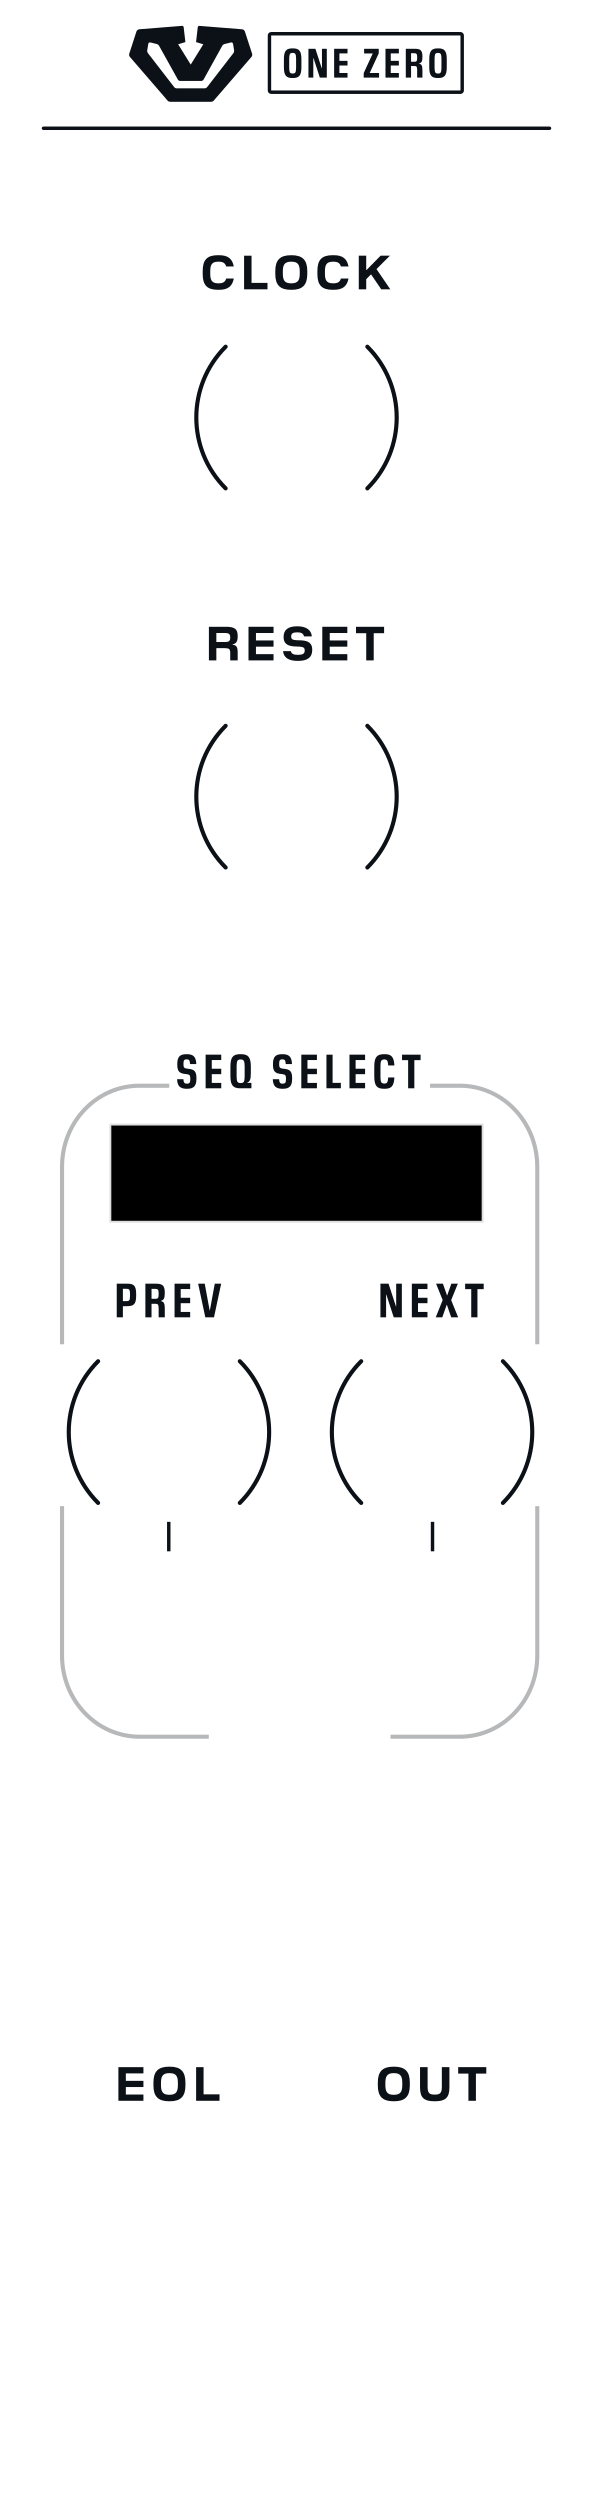
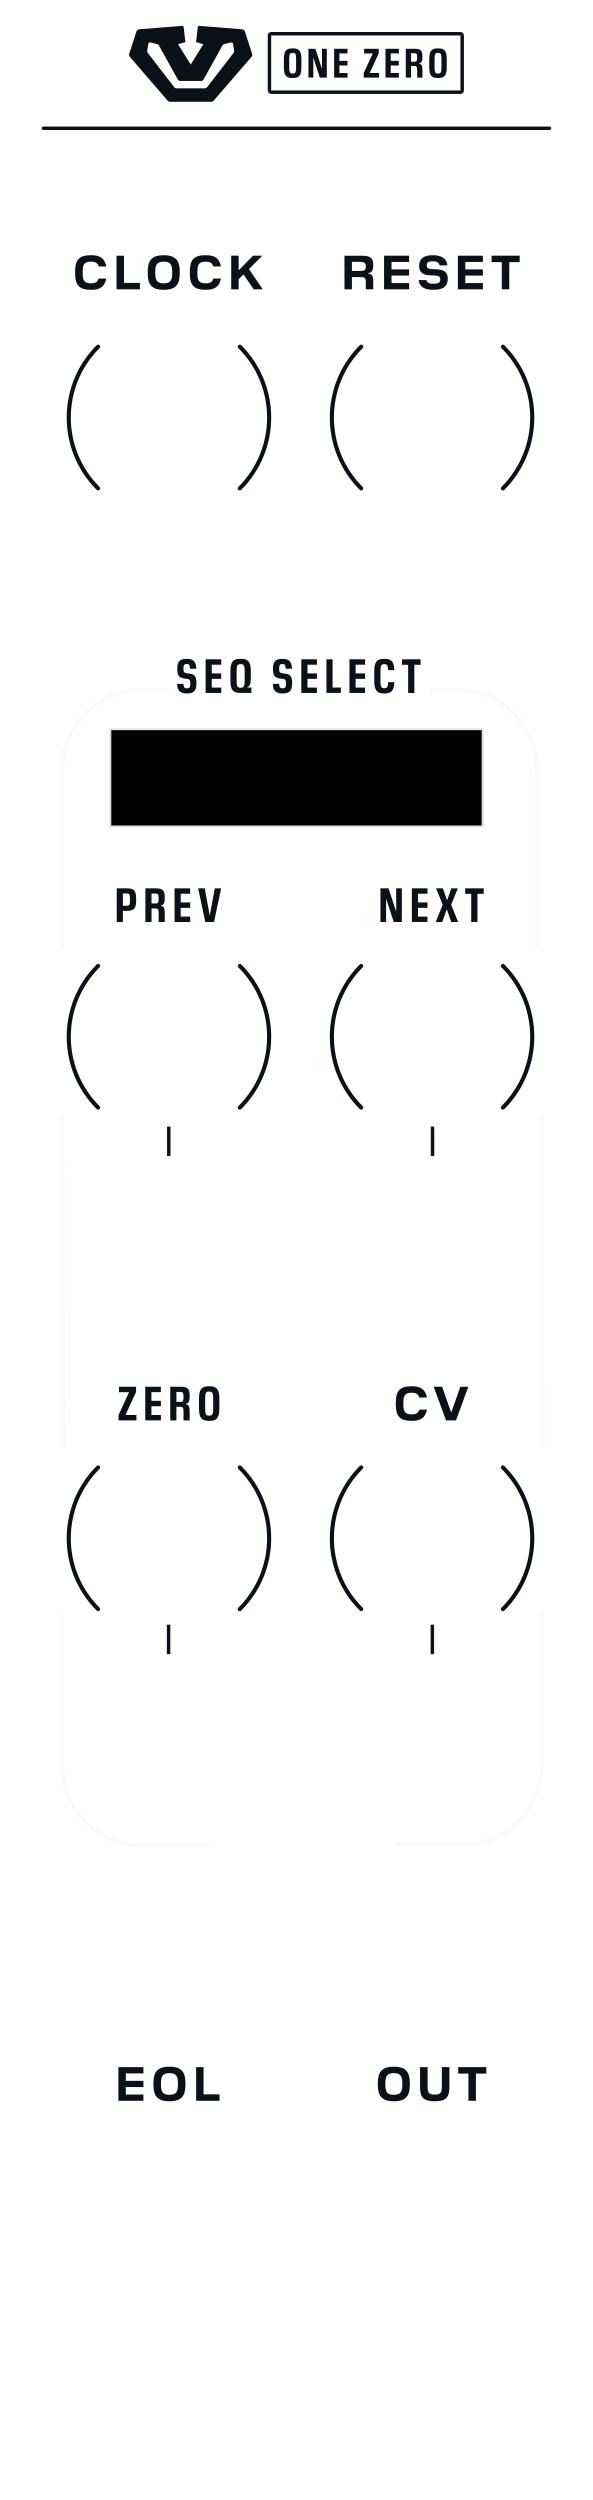
<svg xmlns="http://www.w3.org/2000/svg" version="1.1" id="Ebene_2" x="0px" y="0px" width="30.48mm" height="128.5mm" viewBox="0 0 86.4 364.252" style="enable-background:new 0 0 86.4 364.252" xml:space="preserve">
  <defs id="defs95">
+     <rect x="14.389" y="141.232" width="41.912" height="34.386" id="rect2241" />
    <rect x="6.467" y="325.136" width="83.866" height="46.731" id="rect1463" />
    <rect x="125.59" y="98.678" width="166.479" height="105.145" id="rect2657" />
    <rect x="25.452" y="15.751" width="101.703" height="39.534" id="rect384" />
    <rect x="125.59" y="98.678" width="166.479" height="105.145" id="rect2657-5" />
    <rect x="125.59" y="98.678" width="166.479" height="105.145" id="rect2657-5-5" />
    <rect x="125.59" y="98.678" width="166.479" height="105.145" id="rect2657-5-58" />
    <rect x="125.59" y="98.678" width="166.479" height="105.145" id="rect2657-5-2" />
    <rect x="125.59" y="98.678" width="166.479" height="105.145" id="rect2657-5-2-9" />
    <rect x="125.59" y="98.678" width="166.479" height="105.145" id="rect2657-5-2-3" />
    <rect x="125.59" y="98.678" width="166.479" height="105.145" id="rect2657-5-2-3-1" />
    <rect x="125.59" y="98.678" width="166.479" height="105.145" id="rect2657-5-2-3-2" />
    <rect x="125.59" y="98.678" width="166.479" height="105.145" id="rect2657-5-4" />
+     <rect x="14.389" y="141.232" width="41.912" height="34.386" id="rect2241-5" />
  </defs>
  <style type="text/css" id="style2">
	.st0{fill:#F3EDE7;}
	.st1{opacity:0.3;fill:#FBFAF8;}
</style>
  <g id="g2608" transform="translate(13.04711)">
    <path d="m 29.625,11.368 c 0.888,0 1.242,-0.348 1.242,-1.56 V 8.614 c 0,-1.218 -0.354,-1.566 -1.242,-1.566 h -0.066 c -0.882,0 -1.242,0.348 -1.242,1.566 v 1.194 c 0,1.212 0.36,1.56 1.242,1.56 z m -0.054,-0.654 c -0.198,0 -0.324,-0.06 -0.39,-0.186 -0.06,-0.126 -0.09,-0.348 -0.09,-0.666 V 8.56 c 0,-0.324 0.03,-0.546 0.09,-0.666 0.066,-0.126 0.192,-0.186 0.39,-0.186 h 0.042 c 0.198,0 0.324,0.06 0.384,0.186 0.066,0.12 0.096,0.342 0.096,0.666 v 1.302 c 0,0.318 -0.03,0.54 -0.096,0.666 -0.06,0.126 -0.186,0.186 -0.384,0.186 z" style="font-size:6.25px;line-height:1.25;font-family:'Pilat Condensed';-inkscape-font-specification:'Pilat Condensed, ';letter-spacing:0.6px;word-spacing:0px;white-space:pre;fill:#0b1116;stroke-width:0.96" id="path2590" />
    <path d="m 34.569,7.108 h -0.708 v 2.838 h -0.03 l -0.924,-2.838 h -1.014 v 4.2 h 0.708 V 8.47 h 0.03 l 0.924,2.838 h 1.014 z" style="font-size:6.25px;line-height:1.25;font-family:'Pilat Condensed';-inkscape-font-specification:'Pilat Condensed, ';letter-spacing:0.6px;word-spacing:0px;white-space:pre;fill:#0b1116;stroke-width:0.96" id="path2587" />
    <path d="m 37.587,10.636 h -1.182 V 9.544 h 1.182 V 8.866 h -1.182 v -1.086 h 1.182 v -0.672 h -1.95 v 4.2 h 1.95 z" style="font-size:6.25px;line-height:1.25;font-family:'Pilat Condensed';-inkscape-font-specification:'Pilat Condensed, ';letter-spacing:0.6px;word-spacing:0px;white-space:pre;fill:#0b1116;stroke-width:0.96" id="path2584" />
    <path d="m 42.183,10.636 h -1.368 l 1.32,-2.862 v -0.666 h -2.13 v 0.678 h 1.26 l -1.32,2.862 v 0.66 h 2.238 z" style="font-size:6.25px;line-height:1.25;font-family:'Pilat Condensed';-inkscape-font-specification:'Pilat Condensed, ';letter-spacing:0.6px;word-spacing:0px;white-space:pre;fill:#0b1116;stroke-width:0.96" id="path2581" />
    <path d="m 45.069,10.636 h -1.182 V 9.544 h 1.182 V 8.866 h -1.182 v -1.086 h 1.182 v -0.672 h -1.95 v 4.2 h 1.95 z" style="font-size:6.25px;line-height:1.25;font-family:'Pilat Condensed';-inkscape-font-specification:'Pilat Condensed, ';letter-spacing:0.6px;word-spacing:0px;white-space:pre;fill:#0b1116;stroke-width:0.96" id="path2578" />
    <path d="m 46.845,9.616 h 0.45 c 0.324,0 0.438,0.06 0.438,0.576 v 1.116 h 0.768 v -1.068 c 0,-0.756 -0.162,-0.888 -0.486,-0.96 v -0.03 c 0.324,-0.084 0.486,-0.27 0.486,-0.948 v -0.078 c 0,-0.936 -0.336,-1.116 -1.134,-1.116 h -1.29 v 4.2 h 0.768 z m 0.444,-1.86 c 0.318,0 0.444,0.06 0.444,0.564 v 0.12 c 0,0.498 -0.12,0.558 -0.414,0.558 h -0.474 V 7.756 Z" style="font-size:6.25px;line-height:1.25;font-family:'Pilat Condensed';-inkscape-font-specification:'Pilat Condensed, ';letter-spacing:0.6px;word-spacing:0px;white-space:pre;fill:#0b1116;stroke-width:0.96" id="path2575" />
    <path d="m 50.805,11.368 c 0.888,0 1.242,-0.348 1.242,-1.56 V 8.614 c 0,-1.218 -0.354,-1.566 -1.242,-1.566 h -0.066 c -0.882,0 -1.242,0.348 -1.242,1.566 v 1.194 c 0,1.212 0.36,1.56 1.242,1.56 z m -0.054,-0.654 c -0.198,0 -0.324,-0.06 -0.39,-0.186 -0.06,-0.126 -0.09,-0.348 -0.09,-0.666 V 8.56 c 0,-0.324 0.03,-0.546 0.09,-0.666 0.066,-0.126 0.192,-0.186 0.39,-0.186 h 0.042 c 0.198,0 0.324,0.06 0.384,0.186 0.066,0.12 0.096,0.342 0.096,0.666 v 1.302 c 0,0.318 -0.03,0.54 -0.096,0.666 -0.06,0.126 -0.186,0.186 -0.384,0.186 z" style="font-size:6.25px;line-height:1.25;font-family:'Pilat Condensed';-inkscape-font-specification:'Pilat Condensed, ';letter-spacing:0.6px;word-spacing:0px;white-space:pre;fill:#0b1116;stroke-width:0.96" id="path2572" />
    <path class="st0" d="m 54.045,5.167 v 8.018 H 26.464 V 5.167 h 27.581 m 0,-0.5 H 26.464 c -0.276,0 -0.5,0.224 -0.5,0.5 v 8.018 c 0,0.276 0.224,0.5 0.5,0.5 h 27.581 c 0.276,0 0.5,-0.224 0.5,-0.5 V 5.167 c 0,-0.276 -0.224,-0.5 -0.5,-0.5 z" id="path4" style="fill:#0b1116;fill-opacity:1;stroke:none" />
    <path class="st0" d="M 22.212,4.265 15.998,3.77 C 15.883,3.761 15.782,3.844 15.769,3.959 l -0.252,2.174 1.058,0.32 -1.834,2.955 -1.834,-2.955 1.058,-0.32 -0.254,-2.176 C 13.698,3.842 13.596,3.759 13.482,3.768 L 7.252,4.265 C 7.056,4.281 6.889,4.414 6.828,4.601 L 5.785,7.824 C 5.732,7.987 5.768,8.166 5.88,8.295 l 5.492,6.364 c 0.092,0.107 0.227,0.169 0.368,0.169 h 5.986 c 0.141,0 0.276,-0.062 0.368,-0.169 L 23.588,8.295 C 23.7,8.165 23.736,7.987 23.683,7.824 L 22.637,4.602 C 22.576,4.413 22.408,4.281 22.212,4.265 Z m -5.457,8.608 H 12.71 c -0.15,0 -0.293,-0.07 -0.385,-0.189 L 8.498,7.73 C 8.415,7.623 8.38,7.486 8.402,7.352 L 8.56,6.382 C 8.583,6.241 8.72,6.15 8.858,6.184 l 0.953,0.234 c 0.131,0.032 0.243,0.118 0.309,0.236 l 2.789,5.011 0.213,0.125 h 3.237 l 0.213,-0.126 2.772,-5.009 C 19.41,6.536 19.523,6.45 19.655,6.417 l 0.952,-0.232 c 0.138,-0.034 0.275,0.057 0.298,0.198 l 0.159,0.967 c 0.022,0.134 -0.013,0.272 -0.096,0.379 l -3.829,4.953 c -0.091,0.121 -0.233,0.191 -0.384,0.191 z" id="path28" style="fill:#0b1116;fill-opacity:1;stroke:none" />
  </g>
  <path class="st0" d="m 6.332,18.941 h 73.735 c 0.138,0 0.25,-0.112 0.25,-0.25 0,-0.138 -0.112,-0.25 -0.25,-0.25 H 6.332 c -0.138,0 -0.25,0.112 -0.25,0.25 0,0.138 0.112,0.25 0.25,0.25" id="path30" style="stroke:none;fill-opacity:1;fill:#0b1116" />
-   <g id="g2737" transform="translate(-1.182499,3.84)">
+   <g id="g2737" transform="translate(18.56892,-51.39733)">
    <path class="st0" d="m 34.272,122.344 c -2.793,-2.793 -4.188,-6.45 -4.188,-10.111 0,-3.66 1.395,-7.318 4.188,-10.111 0.117,-0.117 0.117,-0.307 0,-0.424 -0.117,-0.117 -0.307,-0.117 -0.424,0 -2.909,2.908 -4.364,6.723 -4.364,10.535 0,3.812 1.455,7.626 4.364,10.535 0.117,0.117 0.307,0.117 0.424,0 0.118,-0.117 0.118,-0.307 0,-0.424 z" id="path52" style="fill:#0b1116;fill-opacity:1;stroke:none" />
    <path class="st0" d="m 54.493,102.123 c 2.793,2.793 4.188,6.45 4.188,10.111 0,3.66 -1.395,7.318 -4.188,10.111 -0.117,0.117 -0.117,0.307 0,0.424 0.117,0.117 0.307,0.117 0.424,0 2.909,-2.908 4.364,-6.723 4.364,-10.535 0,-3.812 -1.455,-7.626 -4.364,-10.535 -0.117,-0.117 -0.307,-0.117 -0.424,0 -0.117,0.117 -0.117,0.307 0,0.424 z" id="path54" style="fill:#0b1116;fill-opacity:1;stroke:none" />
  </g>
-   <g id="g2733" transform="translate(4.531501,3.84)">
+   <g id="g2733" transform="translate(-14.05283,3.84)">
    <path class="st0" d="m 28.558,67.107 c -2.793,-2.793 -4.188,-6.45 -4.188,-10.111 0,-3.66 1.395,-7.318 4.188,-10.111 0.117,-0.117 0.117,-0.307 0,-0.424 -0.117,-0.117 -0.307,-0.117 -0.424,0 -2.909,2.908 -4.364,6.723 -4.364,10.535 0,3.812 1.455,7.626 4.364,10.535 0.117,0.117 0.307,0.117 0.424,0 0.117,-0.117 0.117,-0.306 0,-0.424 z" id="path68" style="fill:#0b1116;fill-opacity:1;stroke:none" />
    <path class="st0" d="m 48.779,46.886 c 2.793,2.793 4.188,6.45 4.188,10.111 0,3.66 -1.395,7.318 -4.188,10.111 -0.117,0.117 -0.117,0.307 0,0.424 0.117,0.117 0.307,0.117 0.424,0 2.909,-2.908 4.364,-6.723 4.364,-10.535 0,-3.812 -1.455,-7.626 -4.364,-10.535 -0.117,-0.117 -0.307,-0.117 -0.424,0 -0.117,0.117 -0.117,0.307 0,0.424 z" id="path70" style="fill:#0b1116;fill-opacity:1;stroke:none" />
  </g>
-   <g aria-label="CLOCK" transform="matrix(0.96,0,0,0.96,-91.33376,-58.70068)" id="text2655" style="font-size:7.292px;line-height:1.25;font-family:Pilat;-inkscape-font-specification:Pilat;letter-spacing:0.9px;word-spacing:0px;white-space:pre;shape-inside:url(#rect2657);display:inline;fill:#f4eee9">
+   <g aria-label="CLOCK" transform="matrix(0.96,0,0,0.96,-109.9181,-58.70068)" id="text2655" style="font-size:7.292px;line-height:1.25;font-family:Pilat;-inkscape-font-specification:Pilat;letter-spacing:0.9px;word-spacing:0px;white-space:pre;shape-inside:url(#rect2657);display:inline;fill:#f4eee9">
    <path d="m 128.375,105.131 c 1.4,0 2.02,-0.554 2.253,-1.714 h -1.159 c -0.146,0.525 -0.496,0.729 -1.13,0.729 h -0.095 c -1.014,0 -1.196,-0.561 -1.196,-1.488 v -0.306 c 0,-0.926 0.182,-1.488 1.196,-1.488 h 0.095 c 0.634,0 0.984,0.204 1.13,0.729 h 1.159 c -0.233,-1.159 -0.853,-1.714 -2.253,-1.714 h -0.168 c -1.648,0 -2.304,0.715 -2.304,2.399 v 0.452 c 0,1.684 0.656,2.399 2.304,2.399 z" id="path3276" style="fill:#0b1116" />
    <path d="m 135.736,104.081 h -2.421 v -4.127 h -1.13 v 5.104 h 3.551 z" id="path3278" style="fill:#0b1116" />
    <path d="m 139.399,105.131 c 1.641,0 2.377,-0.715 2.377,-2.399 v -0.445 c 0,-1.684 -0.736,-2.406 -2.377,-2.406 h -0.095 c -1.655,0 -2.384,0.722 -2.384,2.406 v 0.445 c 0,1.684 0.729,2.399 2.384,2.399 z m -0.109,-0.984 c -1.014,0 -1.225,-0.561 -1.225,-1.488 v -0.306 c 0,-0.926 0.211,-1.488 1.225,-1.488 h 0.124 c 1.006,0 1.218,0.561 1.218,1.488 v 0.306 c 0,0.941 -0.211,1.473 -1.218,1.488 z" id="path3280" style="fill:#0b1116" />
    <path d="m 145.783,105.131 c 1.4,0 2.02,-0.554 2.253,-1.714 h -1.159 c -0.146,0.525 -0.496,0.729 -1.13,0.729 h -0.095 c -1.014,0 -1.196,-0.561 -1.196,-1.488 v -0.306 c 0,-0.926 0.182,-1.488 1.196,-1.488 h 0.095 c 0.634,0 0.984,0.204 1.13,0.729 h 1.159 c -0.233,-1.159 -0.853,-1.714 -2.253,-1.714 h -0.168 c -1.648,0 -2.304,0.715 -2.304,2.399 v 0.452 c 0,1.684 0.656,2.399 2.304,2.399 z" id="path3282" style="fill:#0b1116" />
    <path d="m 150.722,103.519 0.7,-0.707 h 0.051 l 1.524,2.246 h 1.378 l -2.093,-3.07 2.034,-2.034 h -1.415 l -2.136,2.173 h -0.044 v -2.173 h -1.13 v 5.104 h 1.13 z" id="path3284" style="fill:#0b1116" />
  </g>
-   <g aria-label="RESET" transform="matrix(0.96,0,0,0.96,-90.51476,-4.634405)" id="text2655-8" style="font-size:7.292px;line-height:1.25;font-family:Pilat;-inkscape-font-specification:Pilat;letter-spacing:0.9px;word-spacing:0px;white-space:pre;shape-inside:url(#rect2657-5);display:inline;fill:#f4eee9">
+   <g aria-label="RESET" transform="matrix(0.96,0,0,0.96,-70.76335,-58.70071)" id="text2655-8" style="font-size:7.292px;line-height:1.25;font-family:Pilat;-inkscape-font-specification:Pilat;letter-spacing:0.9px;word-spacing:0px;white-space:pre;shape-inside:url(#rect2657-5);display:inline;fill:#f4eee9">
    <path d="m 127.121,103.199 h 1.254 c 0.671,0 0.853,0.124 0.853,0.7 v 1.159 h 1.13 v -1.232 c 0,-0.89 -0.241,-1.072 -0.78,-1.159 v -0.051 c 0.547,-0.087 0.78,-0.423 0.78,-1.181 v -0.131 c 0,-0.992 -0.467,-1.349 -1.735,-1.349 h -2.632 v 5.104 h 1.13 z m 1.261,-2.304 c 0.642,0 0.846,0.16 0.846,0.678 v 0.044 c 0,0.489 -0.204,0.649 -0.729,0.649 h -1.378 v -1.371 z" id="path3265" style="fill:#0b1116" />
    <path d="m 135.801,104.11 h -2.669 v -1.137 h 2.669 v -0.941 h -2.669 v -1.13 h 2.669 v -0.948 h -3.799 v 5.104 h 3.799 z" id="path3267" style="fill:#0b1116" />
    <path d="m 139.545,105.131 c 1.291,0 2.129,-0.445 2.129,-1.648 v -0.066 c 0,-0.926 -0.54,-1.349 -1.67,-1.4 l -0.693,-0.022 c -0.664,-0.029 -0.831,-0.19 -0.831,-0.561 v -0.036 c 0,-0.43 0.277,-0.598 0.911,-0.598 0.554,0 0.926,0.124 1.035,0.613 h 1.189 c -0.087,-1.028 -0.948,-1.531 -2.158,-1.531 h -0.087 c -1.364,0 -2.042,0.54 -2.042,1.611 v 0.051 c 0,0.911 0.554,1.342 1.67,1.393 l 0.7,0.029 c 0.649,0.029 0.831,0.19 0.831,0.561 v 0.066 c 0,0.459 -0.343,0.62 -1.021,0.62 -0.481,0 -0.977,-0.066 -1.079,-0.561 h -1.189 c 0.117,1.079 0.984,1.48 2.239,1.48 z" id="path3269" style="fill:#0b1116" />
    <path d="m 147,104.11 h -2.669 v -1.137 h 2.669 v -0.941 h -2.669 v -1.13 h 2.669 v -0.948 h -3.799 v 5.104 h 3.799 z" id="path3271" style="fill:#0b1116" />
    <path d="m 151.007,100.931 h 1.575 v -0.977 h -4.266 v 0.977 h 1.553 v 4.127 h 1.137 z" id="path3273" style="fill:#0b1116" />
  </g>
  <g aria-label="OUTPUT" transform="matrix(0.96,0,0,0.96,-65.81908,205.2303)" id="text2655-8-2" style="font-size:7.292px;line-height:1.25;font-family:Pilat;-inkscape-font-specification:Pilat;letter-spacing:0.9px;word-spacing:0px;white-space:pre;shape-inside:url(#rect2657-5-4);display:inline;fill:#0b1116">
    <g id="g1407" style="fill:#f4eee9">
      <path d="m 128.383,105.131 c 1.641,0 2.377,-0.715 2.377,-2.399 v -0.445 c 0,-1.684 -0.736,-2.406 -2.377,-2.406 h -0.095 c -1.655,0 -2.384,0.722 -2.384,2.406 v 0.445 c 0,1.684 0.729,2.399 2.384,2.399 z m -0.109,-0.984 c -1.014,0 -1.225,-0.561 -1.225,-1.488 v -0.306 c 0,-0.926 0.211,-1.488 1.225,-1.488 h 0.124 c 1.006,0 1.218,0.561 1.218,1.488 v 0.306 c 0,0.941 -0.211,1.473 -1.218,1.488 z" id="path3252" style="fill:#0b1116" />
      <path d="m 134.591,105.131 c 1.575,0 2.18,-0.54 2.18,-2.115 v -3.063 h -1.152 v 2.997 c 0,0.882 -0.248,1.167 -0.999,1.167 h -0.16 c -0.751,0 -0.999,-0.277 -0.999,-1.167 v -2.997 h -1.152 v 3.063 c 0,1.575 0.598,2.115 2.18,2.115 z" id="path3254" style="fill:#0b1116" />
      <path d="m 140.792,100.931 h 1.575 v -0.977 h -4.266 v 0.977 h 1.553 v 4.127 h 1.137 z" id="path3256" style="fill:#0b1116" />
    </g>
  </g>
-   <g aria-label="SEQ SELECT" transform="matrix(0.96,0,0,0.96,-94.93395,57.70965)" id="text2655-8-9" style="font-size:7.292px;line-height:1.25;font-family:Pilat;-inkscape-font-specification:Pilat;letter-spacing:0.92px;word-spacing:0px;white-space:pre;shape-inside:url(#rect2657-5-2);display:inline;fill:#f4eee9">
+   <g aria-label="SEQ SELECT" transform="matrix(0.96,0,0,0.96,-94.93395,0.1096493)" id="text2655-8-9" style="font-size:7.292px;line-height:1.25;font-family:Pilat;-inkscape-font-specification:Pilat;letter-spacing:0.92px;word-spacing:0px;white-space:pre;shape-inside:url(#rect2657-5-2);display:inline;fill:#f4eee9">
    <path d="m 127.289,105.131 c 0.933,0 1.415,-0.343 1.415,-1.509 v -0.102 c 0,-0.97 -0.292,-1.305 -1.094,-1.407 l -0.365,-0.044 c -0.416,-0.051 -0.51,-0.211 -0.51,-0.656 v -0.102 c 0,-0.503 0.131,-0.649 0.481,-0.649 0.343,0 0.489,0.117 0.518,0.722 h 0.948 c -0.029,-1.137 -0.496,-1.502 -1.415,-1.502 h -0.087 c -0.963,0 -1.385,0.365 -1.385,1.502 v 0.08 c 0,0.97 0.299,1.305 1.101,1.407 l 0.365,0.044 c 0.416,0.058 0.51,0.204 0.51,0.664 v 0.124 c 0,0.518 -0.146,0.656 -0.518,0.656 -0.314,0 -0.503,-0.109 -0.532,-0.685 h -0.955 c 0.022,0.547 0.153,0.933 0.394,1.145 0.241,0.211 0.598,0.314 1.057,0.314 z" style="font-family:'Pilat Condensed';-inkscape-font-specification:'Pilat Condensed, ';fill:#0b1116" id="path3215" />
    <path d="m 132.467,104.241 h -1.436 v -1.327 h 1.436 v -0.824 h -1.436 v -1.32 h 1.436 v -0.817 h -2.37 v 5.104 h 2.37 z" style="font-family:'Pilat Condensed';-inkscape-font-specification:'Pilat Condensed, ';fill:#0b1116" id="path3217" />
    <path d="m 137.048,104.234 h -0.642 v -0.036 c 0.365,-0.146 0.554,-0.394 0.554,-1.422 v -1.006 c 0,-1.466 -0.423,-1.889 -1.488,-1.889 h -0.124 c -1.072,0 -1.488,0.423 -1.488,1.903 v 1.378 c 0,1.473 0.416,1.896 1.488,1.896 h 1.699 z m -1.663,0.029 c -0.241,0 -0.394,-0.073 -0.474,-0.226 -0.073,-0.153 -0.109,-0.423 -0.109,-0.809 v -1.509 c 0,-0.394 0.036,-0.664 0.109,-0.809 0.08,-0.153 0.233,-0.226 0.474,-0.226 h 0.051 c 0.241,0 0.394,0.073 0.467,0.226 0.08,0.146 0.117,0.416 0.117,0.809 v 1.509 c 0,0.386 -0.036,0.656 -0.109,0.809 -0.073,0.153 -0.226,0.226 -0.467,0.226 z" style="font-family:'Pilat Condensed';-inkscape-font-specification:'Pilat Condensed, ';fill:#0b1116" id="path3219" />
    <path d="m 141.812,105.131 c 0.933,0 1.415,-0.343 1.415,-1.509 v -0.102 c 0,-0.97 -0.292,-1.305 -1.094,-1.407 l -0.365,-0.044 c -0.416,-0.051 -0.51,-0.211 -0.51,-0.656 v -0.102 c 0,-0.503 0.131,-0.649 0.481,-0.649 0.343,0 0.489,0.117 0.518,0.722 h 0.948 c -0.029,-1.137 -0.496,-1.502 -1.415,-1.502 h -0.087 c -0.963,0 -1.385,0.365 -1.385,1.502 v 0.08 c 0,0.97 0.299,1.305 1.101,1.407 l 0.365,0.044 c 0.416,0.058 0.51,0.204 0.51,0.664 v 0.124 c 0,0.518 -0.146,0.656 -0.518,0.656 -0.314,0 -0.503,-0.109 -0.532,-0.685 h -0.955 c 0.022,0.547 0.153,0.933 0.394,1.145 0.241,0.211 0.598,0.314 1.057,0.314 z" style="font-family:'Pilat Condensed';-inkscape-font-specification:'Pilat Condensed, ';fill:#0b1116" id="path3221" />
    <path d="m 146.99,104.241 h -1.436 v -1.327 h 1.436 v -0.824 h -1.436 v -1.32 h 1.436 v -0.817 h -2.37 v 5.104 h 2.37 z" style="font-family:'Pilat Condensed';-inkscape-font-specification:'Pilat Condensed, ';fill:#0b1116" id="path3223" />
    <path d="m 150.622,104.234 h -1.254 v -4.28 h -0.933 v 5.104 h 2.188 z" style="font-family:'Pilat Condensed';-inkscape-font-specification:'Pilat Condensed, ';fill:#0b1116" id="path3225" />
    <path d="m 154.299,104.241 h -1.436 v -1.327 h 1.436 v -0.824 h -1.436 v -1.32 h 1.436 v -0.817 h -2.37 v 5.104 h 2.37 z" style="font-family:'Pilat Condensed';-inkscape-font-specification:'Pilat Condensed, ';fill:#0b1116" id="path3227" />
    <path d="m 157.282,105.131 c 0.992,0 1.393,-0.386 1.466,-1.714 h -0.941 c -0.044,0.758 -0.197,0.919 -0.554,0.919 h -0.044 c -0.241,0 -0.394,-0.073 -0.467,-0.226 -0.073,-0.153 -0.109,-0.423 -0.109,-0.809 v -1.582 c 0,-0.787 0.102,-1.035 0.576,-1.035 h 0.044 c 0.357,0 0.51,0.153 0.554,0.911 h 0.941 c -0.073,-1.327 -0.474,-1.714 -1.466,-1.714 h -0.109 c -1.072,0 -1.48,0.438 -1.48,1.896 v 1.458 c 0,1.458 0.408,1.896 1.48,1.896 z" style="font-family:'Pilat Condensed';-inkscape-font-specification:'Pilat Condensed, ';fill:#0b1116" id="path3229" />
    <path d="m 161.775,100.785 h 0.948 v -0.831 h -2.815 v 0.831 h 0.926 v 4.273 h 0.941 z" style="font-family:'Pilat Condensed';-inkscape-font-specification:'Pilat Condensed, ';fill:#0b1116" id="path3231" />
  </g>
-   <g aria-label="NEXT" transform="matrix(0.96,0,0,0.96,-65.42588,91.07808)" id="text2655-8-9-2" style="font-size:7.292px;line-height:1.25;font-family:Pilat;-inkscape-font-specification:Pilat;letter-spacing:0.92px;word-spacing:0px;white-space:pre;shape-inside:url(#rect2657-5-2-3);display:inline;fill:#f4eee9">
+   <g aria-label="NEXT" transform="matrix(0.96,0,0,0.96,-65.42588,33.47808)" id="text2655-8-9-2" style="font-size:7.292px;line-height:1.25;font-family:Pilat;-inkscape-font-specification:Pilat;letter-spacing:0.92px;word-spacing:0px;white-space:pre;shape-inside:url(#rect2657-5-2-3);display:inline;fill:#f4eee9">
    <path d="m 129.141,99.954 h -0.86 v 3.449 h -0.036 l -1.123,-3.449 h -1.232 v 5.104 h 0.86 v -3.449 h 0.036 l 1.123,3.449 h 1.232 z" style="font-family:'Pilat Condensed';-inkscape-font-specification:'Pilat Condensed, ';fill:#0b1116" id="path3243" />
    <path d="m 133.029,104.241 h -1.436 v -1.327 h 1.436 v -0.824 h -1.436 v -1.32 h 1.436 v -0.817 h -2.37 v 5.104 h 2.37 z" style="font-family:'Pilat Condensed';-inkscape-font-specification:'Pilat Condensed, ';fill:#0b1116" id="path3245" />
    <path d="m 136.625,102.448 1.014,-2.494 h -0.984 l -0.627,1.765 h -0.036 l -0.62,-1.765 h -1.035 l 0.999,2.486 -1.05,2.618 h 0.992 l 0.671,-1.896 h 0.029 l 0.656,1.896 h 1.05 z" style="font-family:'Pilat Condensed';-inkscape-font-specification:'Pilat Condensed, ';fill:#0b1116" id="path3247" />
    <path d="m 140.614,100.785 h 0.948 v -0.831 h -2.815 v 0.831 h 0.926 v 4.273 h 0.941 z" style="font-family:'Pilat Condensed';-inkscape-font-specification:'Pilat Condensed, ';fill:#0b1116" id="path3249" />
  </g>
-   <g aria-label="PREV" transform="matrix(0.96,0,0,0.96,-103.8439,91.07906)" id="text2655-8-9-2-9" style="font-size:7.292px;line-height:1.25;font-family:Pilat;-inkscape-font-specification:Pilat;letter-spacing:0.92px;word-spacing:0px;white-space:pre;shape-inside:url(#rect2657-5-2-3-1);display:inline;fill:#f4eee9">
-     <path d="m 126.822,103.366 h 0.634 c 0.955,0 1.378,-0.248 1.378,-1.56 v -0.292 c 0,-1.342 -0.408,-1.56 -1.378,-1.56 h -1.568 v 5.104 h 0.933 z m 0.554,-2.632 c 0.379,0 0.525,0.095 0.525,0.758 v 0.35 c 0,0.656 -0.139,0.758 -0.525,0.758 h -0.554 v -1.867 z" style="font-family:'Pilat Condensed';-inkscape-font-specification:'Pilat Condensed, ';fill:#0b1116" id="path3234" />
-     <path d="m 131.169,103.002 h 0.547 c 0.394,0 0.532,0.073 0.532,0.7 v 1.356 h 0.933 v -1.298 c 0,-0.919 -0.197,-1.079 -0.591,-1.167 v -0.036 c 0.394,-0.102 0.591,-0.328 0.591,-1.152 v -0.095 c 0,-1.137 -0.408,-1.356 -1.378,-1.356 h -1.568 v 5.104 h 0.933 z m 0.54,-2.26 c 0.386,0 0.54,0.073 0.54,0.685 v 0.146 c 0,0.605 -0.146,0.678 -0.503,0.678 h -0.576 v -1.509 z" style="font-family:'Pilat Condensed';-inkscape-font-specification:'Pilat Condensed, ';fill:#0b1116" id="path3236" />
-     <path d="m 137.033,104.241 h -1.436 v -1.327 h 1.436 v -0.824 h -1.436 v -1.32 h 1.436 v -0.817 h -2.37 v 5.104 h 2.37 z" style="font-family:'Pilat Condensed';-inkscape-font-specification:'Pilat Condensed, ';fill:#0b1116" id="path3238" />
-     <path d="m 141.737,99.954 h -0.97 l -0.744,4.04 h -0.036 l -0.744,-4.04 h -0.999 l 1.086,5.104 h 1.32 z" style="font-family:'Pilat Condensed';-inkscape-font-specification:'Pilat Condensed, ';fill:#0b1116" id="path3240" />
+   <g aria-label="PREV" transform="matrix(0.96,0,0,0.96,-103.8439,33.47906)" id="text2655-8-9-2-9" style="font-size:7.292px;line-height:1.25;font-family:Pilat;-inkscape-font-specification:Pilat;letter-spacing:0.92px;word-spacing:0px;white-space:pre;shape-inside:url(#rect2657-5-2-3-1);display:inline;fill:#f4eee9;stroke-width:1.001;stroke-dasharray:none">
+     <path d="m 126.822,103.366 h 0.634 c 0.955,0 1.378,-0.248 1.378,-1.56 v -0.292 c 0,-1.342 -0.408,-1.56 -1.378,-1.56 h -1.568 v 5.104 h 0.933 z m 0.554,-2.632 c 0.379,0 0.525,0.095 0.525,0.758 v 0.35 c 0,0.656 -0.139,0.758 -0.525,0.758 h -0.554 v -1.867 z" style="font-family:'Pilat Condensed';-inkscape-font-specification:'Pilat Condensed, ';stroke-width:1.001;stroke-dasharray:none;fill:#0b1116" id="path3234" />
+     <path d="m 131.169,103.002 h 0.547 c 0.394,0 0.532,0.073 0.532,0.7 v 1.356 h 0.933 v -1.298 c 0,-0.919 -0.197,-1.079 -0.591,-1.167 v -0.036 c 0.394,-0.102 0.591,-0.328 0.591,-1.152 v -0.095 c 0,-1.137 -0.408,-1.356 -1.378,-1.356 h -1.568 v 5.104 h 0.933 z m 0.54,-2.26 c 0.386,0 0.54,0.073 0.54,0.685 v 0.146 c 0,0.605 -0.146,0.678 -0.503,0.678 h -0.576 v -1.509 z" style="font-family:'Pilat Condensed';-inkscape-font-specification:'Pilat Condensed, ';stroke-width:1.001;stroke-dasharray:none;fill:#0b1116" id="path3236" />
+     <path d="m 137.033,104.241 h -1.436 v -1.327 h 1.436 v -0.824 h -1.436 v -1.32 h 1.436 v -0.817 h -2.37 v 5.104 h 2.37 z" style="font-family:'Pilat Condensed';-inkscape-font-specification:'Pilat Condensed, ';stroke-width:1.001;stroke-dasharray:none;fill:#0b1116" id="path3238" />
+     <path d="m 141.737,99.954 h -0.97 l -0.744,4.04 h -0.036 l -0.744,-4.04 h -0.999 l 1.086,5.104 h 1.32 z" style="font-family:'Pilat Condensed';-inkscape-font-specification:'Pilat Condensed, ';stroke-width:1.001;stroke-dasharray:none;fill:#0b1116" id="path3240" />
  </g>
-   <g id="g3062" transform="translate(0,19.2)">
+   <g id="g3062" transform="translate(0,-38.4)">
    <path class="st0" d="m 14.506,199.566 c -2.793,-2.793 -4.188,-6.45 -4.188,-10.111 0,-3.66 1.395,-7.318 4.188,-10.11 0.117,-0.117 0.117,-0.307 0,-0.424 -0.117,-0.117 -0.307,-0.117 -0.424,0 -2.909,2.908 -4.364,6.723 -4.364,10.535 0,3.812 1.455,7.626 4.364,10.535 0.117,0.117 0.307,0.117 0.424,0 0.117,-0.118 0.117,-0.307 0,-0.425 z" id="path56" style="fill:#0b1116;fill-opacity:1;stroke:none" />
    <path class="st0" d="m 34.727,179.345 c 2.793,2.793 4.188,6.45 4.188,10.111 0,3.66 -1.395,7.318 -4.188,10.111 -0.117,0.117 -0.117,0.307 0,0.424 0.117,0.117 0.307,0.117 0.424,0 2.909,-2.908 4.364,-6.723 4.364,-10.535 0,-3.812 -1.455,-7.626 -4.364,-10.535 -0.117,-0.117 -0.307,-0.117 -0.424,0 -0.117,0.117 -0.117,0.307 0,0.424 z" id="path58" style="fill:#0b1116;fill-opacity:1;stroke:none" />
  </g>
-   <g id="g3058" transform="translate(0,19.2)">
+   <g id="g3062-8" transform="translate(-0.00101128,34.67357)">
+     <path class="st0" d="m 14.506,199.566 c -2.793,-2.793 -4.188,-6.45 -4.188,-10.111 0,-3.66 1.395,-7.318 4.188,-10.11 0.117,-0.117 0.117,-0.307 0,-0.424 -0.117,-0.117 -0.307,-0.117 -0.424,0 -2.909,2.908 -4.364,6.723 -4.364,10.535 0,3.812 1.455,7.626 4.364,10.535 0.117,0.117 0.307,0.117 0.424,0 0.117,-0.118 0.117,-0.307 0,-0.425 z" id="path56-7" style="fill:#0b1116;fill-opacity:1;stroke:none" />
+     <path class="st0" d="m 34.727,179.345 c 2.793,2.793 4.188,6.45 4.188,10.111 0,3.66 -1.395,7.318 -4.188,10.111 -0.117,0.117 -0.117,0.307 0,0.424 0.117,0.117 0.307,0.117 0.424,0 2.909,-2.908 4.364,-6.723 4.364,-10.535 0,-3.812 -1.455,-7.626 -4.364,-10.535 -0.117,-0.117 -0.307,-0.117 -0.424,0 -0.117,0.117 -0.117,0.307 0,0.424 z" id="path58-7" style="fill:#0b1116;fill-opacity:1;stroke:none" />
+   </g>
+   <g id="g3062-8-0" transform="translate(38.33474,34.67491)">
+     <path class="st0" d="m 14.506,199.566 c -2.793,-2.793 -4.188,-6.45 -4.188,-10.111 0,-3.66 1.395,-7.318 4.188,-10.11 0.117,-0.117 0.117,-0.307 0,-0.424 -0.117,-0.117 -0.307,-0.117 -0.424,0 -2.909,2.908 -4.364,6.723 -4.364,10.535 0,3.812 1.455,7.626 4.364,10.535 0.117,0.117 0.307,0.117 0.424,0 0.117,-0.118 0.117,-0.307 0,-0.425 z" id="path56-7-9" style="fill:#0b1116;fill-opacity:1;stroke:none" />
+     <path class="st0" d="m 34.727,179.345 c 2.793,2.793 4.188,6.45 4.188,10.111 0,3.66 -1.395,7.318 -4.188,10.111 -0.117,0.117 -0.117,0.307 0,0.424 0.117,0.117 0.307,0.117 0.424,0 2.909,-2.908 4.364,-6.723 4.364,-10.535 0,-3.812 -1.455,-7.626 -4.364,-10.535 -0.117,-0.117 -0.307,-0.117 -0.424,0 -0.117,0.117 -0.117,0.307 0,0.424 z" id="path58-7-0" style="fill:#0b1116;fill-opacity:1;stroke:none" />
+   </g>
+   <g id="g3058" transform="translate(0,-38.4)">
    <path class="st0" d="m 52.84,199.566 c -2.793,-2.793 -4.188,-6.45 -4.188,-10.111 0,-3.66 1.395,-7.318 4.188,-10.11 0.117,-0.117 0.117,-0.307 0,-0.424 -0.117,-0.117 -0.307,-0.117 -0.424,0 -2.909,2.908 -4.364,6.723 -4.364,10.535 0,3.812 1.455,7.626 4.364,10.535 0.117,0.117 0.307,0.117 0.424,0 0.117,-0.118 0.117,-0.307 0,-0.425 z" id="path64" style="fill:#0b1116;fill-opacity:1;stroke:none" />
    <path class="st0" d="m 73.061,179.345 c 2.793,2.793 4.188,6.45 4.188,10.111 0,3.66 -1.395,7.318 -4.188,10.111 -0.117,0.117 -0.117,0.307 0,0.424 0.117,0.117 0.307,0.117 0.424,0 2.909,-2.908 4.364,-6.723 4.364,-10.535 0,-3.812 -1.455,-7.626 -4.364,-10.535 -0.117,-0.117 -0.307,-0.117 -0.424,0 -0.117,0.117 -0.117,0.307 0,0.424 z" id="path66" style="fill:#0b1116;fill-opacity:1;stroke:none" />
  </g>
-   <path class="st1" d="m 24.66,157.89 h -4.335 c -3.202,0 -6.102,1.358 -8.196,3.548 -2.095,2.19 -3.388,5.213 -3.388,8.55 v 25.872 h 0.599 v -25.872 c 0,-3.18 1.232,-6.054 3.222,-8.135 1.99,-2.08 4.733,-3.363 7.763,-3.363 h 4.335 v -0.6" id="path78" style="opacity:0.3;fill:#0b1116;fill-opacity:1;stroke:none" />
-   <path class="st1" d="m 66.996,157.89 c -0.001,0 -0.001,0 0,0 h -4.336 v 0.6 h 4.335 c 3.031,0 5.773,1.283 7.763,3.363 1.99,2.08 3.222,4.955 3.222,8.135 v 25.872 h 0.598 v -25.872 c 0,-3.336 -1.294,-6.36 -3.388,-8.55 -2.093,-2.19 -4.993,-3.548 -8.194,-3.548" id="path80" style="opacity:0.3;fill:#0b1116;fill-opacity:1;stroke:none" />
-   <path class="st1" d="m 9.34,219.442 h -0.599 v 21.799 c 0,3.336 1.294,6.36 3.388,8.55 2.094,2.189 4.993,3.548 8.195,3.548 0,0 0,0 0.001,0 h 10.095 v -0.6 h -10.095 c -3.031,0 -5.773,-1.283 -7.763,-3.363 -1.99,-2.08 -3.222,-4.955 -3.222,-8.135 v -21.799" id="path82" style="opacity:0.3;fill:#0b1116;fill-opacity:1;stroke:none" />
-   <path class="st1" d="m 78.579,219.442 h -0.599 v 21.799 c 0,3.18 -1.232,6.054 -3.222,8.135 -1.99,2.08 -4.733,3.363 -7.763,3.363 h -10.095 v 0.6 h 10.095 c 3.202,0 6.102,-1.358 8.195,-3.548 2.095,-2.19 3.389,-5.213 3.388,-8.55 v -21.799" id="path84" style="opacity:0.3;fill:#0b1116;fill-opacity:1;stroke:none" />
-   <polyline class="st0" points="23.879,184.418 23.879,188.711 24.379,188.711 24.379,184.418  " id="polyline86" style="fill:#0b1116;fill-opacity:1;stroke:none" transform="translate(0.460177,37.3162)" />
-   <polyline class="st0" points="62.309,184.418 62.309,188.711 62.809,188.711 62.809,184.418  " id="polyline88" style="fill:#0b1116;fill-opacity:1;stroke:none" transform="translate(0.460177,37.3162)" />
-   <rect style="fill:#000000;fill-opacity:1;fill-rule:evenodd;stroke:#dfdfdf;stroke-width:0.275;stroke-linejoin:round" id="rect925" width="54.238" height="14.162" x="16.08" y="163.85" />
+   <path class="st1" d="m 24.66,100.29 h -4.335 c -3.202,0 -6.102,1.358 -8.196,3.548 -2.095,2.19 -3.388,5.213 -3.388,8.55 v 25.872 h 0.599 v -25.872 c 0,-3.18 1.232,-6.054 3.222,-8.135 1.99,-2.08 4.733,-3.363 7.763,-3.363 h 4.335 v -0.6" id="path78" style="opacity:0.3;fill:#f4eee9;fill-opacity:1;stroke:none" />
+   <path class="st1" d="m 66.996,100.29 c -0.001,0 -0.001,0 0,0 h -4.336 v 0.6 h 4.335 c 3.031,0 5.773,1.283 7.763,3.363 1.99,2.08 3.222,4.955 3.222,8.135 v 25.872 h 0.598 v -25.872 c 0,-3.336 -1.294,-6.36 -3.388,-8.55 -2.093,-2.19 -4.993,-3.548 -8.194,-3.548" id="path80" style="opacity:0.3;fill:#f4eee9;fill-opacity:1;stroke:none" />
+   <path class="st1" d="m 9.341,235.23 h -0.599 v 21.799 c 0,3.336 1.294,6.36 3.388,8.55 2.094,2.189 4.993,3.548 8.195,3.548 0,0 0,0 0.001,0 h 10.095 v -0.6 h -10.095 c -3.031,0 -5.773,-1.283 -7.763,-3.363 -1.99,-2.08 -3.222,-4.955 -3.222,-8.135 v -21.799" id="path82" style="opacity:0.3;fill:#f4eee9;fill-opacity:1;stroke:none" />
+   <path class="st1" d="m 79.288,235.088 h -0.599 v 21.799 c 0,3.18 -1.232,6.054 -3.222,8.135 -1.99,2.08 -4.733,3.363 -7.763,3.363 h -10.095 v 0.6 h 10.095 c 3.202,0 6.102,-1.358 8.195,-3.548 2.095,-2.19 3.389,-5.213 3.388,-8.55 v -21.799" id="path84" style="opacity:0.3;fill:#f4eee9;fill-opacity:1;stroke:none;stroke-width:1.001;stroke-dasharray:none" />
+   <g id="g550">
+     <polyline class="st0" points="23.879,184.418 23.879,188.711 24.379,188.711 24.379,184.418  " id="polyline86" style="fill:#0b1116;fill-opacity:1;stroke:none" transform="translate(0.460177,-20.2838)" />
+     <polyline class="st0" points="62.309,184.418 62.309,188.711 62.809,188.711 62.809,184.418  " id="polyline88" style="fill:#0b1116;fill-opacity:1;stroke:none" transform="translate(0.460177,-20.2838)" />
+   </g>
+   <g id="g550-7" transform="translate(-0.02661936,72.58326)">
+     <polyline class="st0" points="23.879,184.418 23.879,188.711 24.379,188.711 24.379,184.418  " id="polyline86-9" style="fill:#0b1116;fill-opacity:1;stroke:none" transform="translate(0.460177,-20.2838)" />
+     <polyline class="st0" points="62.309,184.418 62.309,188.711 62.809,188.711 62.809,184.418  " id="polyline88-8" style="fill:#0b1116;fill-opacity:1;stroke:none" transform="translate(0.460177,-20.2838)" />
+   </g>
+   <rect style="fill:#000000;fill-opacity:1;fill-rule:evenodd;stroke:#dfdfdf;stroke-width:0.275;stroke-linejoin:round" id="rect925" width="54.238" height="14.162" x="16.08" y="106.25" />
  <g aria-label="EOL" transform="matrix(0.96,0,0,0.96,10.65655,-12.16847)" id="text1461" style="font-size:7.292px;line-height:1.25;font-family:Pilat;-inkscape-font-specification:Pilat;letter-spacing:0.9px;word-spacing:0px;white-space:pre;shape-inside:url(#rect1463);display:inline;fill:#f4eee9">
    <path d="M 10.667,330.567 H 7.998 v -1.137 h 2.669 v -0.941 H 7.998 v -1.13 h 2.669 v -0.948 H 6.868 v 5.104 h 3.799 z" id="path1605" style="fill:#0b1116" />
    <path d="m 14.666,331.588 c 1.641,0 2.377,-0.715 2.377,-2.399 v -0.445 c 0,-1.684 -0.736,-2.406 -2.377,-2.406 h -0.095 c -1.655,0 -2.384,0.722 -2.384,2.406 v 0.445 c 0,1.684 0.729,2.399 2.384,2.399 z m -0.109,-0.984 c -1.014,0 -1.225,-0.561 -1.225,-1.488 v -0.306 c 0,-0.926 0.211,-1.488 1.225,-1.488 h 0.124 c 1.006,0 1.218,0.561 1.218,1.488 v 0.306 c 0,0.941 -0.211,1.473 -1.218,1.488 z" id="path1607" style="fill:#0b1116" />
    <path d="m 22.216,330.538 h -2.421 v -4.127 H 18.665 v 5.104 h 3.551 z" id="path1609" style="fill:#0b1116" />
  </g>
+   <path style="fill:#f4eee9;stroke:#f4eee9;stroke-width:0.567;stroke-linecap:butt;stroke-linejoin:miter;stroke-opacity:1;fill-opacity:1;opacity:0.3;stroke-dasharray:none" d="m 78.913,162.855 0.142,48.24" id="path1330" />
+   <path style="opacity:0.3;fill:#f4eee9;fill-opacity:1;stroke:#f4eee9;stroke-width:0.567;stroke-linecap:butt;stroke-linejoin:miter;stroke-dasharray:none;stroke-opacity:1" d="m 9.071,162.854 0.142,48.24" id="path1330-7" />
+   <g aria-label="ZERO" transform="matrix(0.96,0,0,0.96,3.287035,65.24131)" id="text2239" style="font-size:7.292px;line-height:1.25;font-family:Pilat;-inkscape-font-specification:Pilat;letter-spacing:0.9px;word-spacing:0px;white-space:pre;shape-inside:url(#rect2241);display:inline;fill:#f4eee9">
+     <path d="m 17.283,146.796 h -1.663 l 1.604,-3.478 v -0.809 h -2.589 v 0.824 h 1.531 l -1.604,3.478 v 0.802 h 2.72 z" style="font-family:'Pilat Condensed';-inkscape-font-specification:'Pilat Condensed, ';fill:#0b1116" id="path3175" />
+     <path d="m 20.991,146.796 h -1.436 v -1.327 h 1.436 v -0.824 h -1.436 v -1.32 h 1.436 v -0.817 h -2.37 v 5.104 h 2.37 z" style="font-family:'Pilat Condensed';-inkscape-font-specification:'Pilat Condensed, ';fill:#0b1116" id="path3177" />
+     <path d="m 23.349,145.556 h 0.547 c 0.394,0 0.532,0.073 0.532,0.7 v 1.356 h 0.933 v -1.298 c 0,-0.919 -0.197,-1.079 -0.591,-1.167 v -0.036 c 0.394,-0.102 0.591,-0.328 0.591,-1.152 v -0.095 c 0,-1.137 -0.408,-1.356 -1.378,-1.356 h -1.568 v 5.104 h 0.933 z m 0.54,-2.26 c 0.386,0 0.54,0.073 0.54,0.685 v 0.146 c 0,0.605 -0.146,0.678 -0.503,0.678 H 23.349 v -1.509 z" style="font-family:'Pilat Condensed';-inkscape-font-specification:'Pilat Condensed, ';fill:#0b1116" id="path3179" />
+     <path d="m 28.362,147.686 c 1.079,0 1.509,-0.423 1.509,-1.896 v -1.451 c 0,-1.48 -0.43,-1.903 -1.509,-1.903 h -0.08 c -1.072,0 -1.509,0.423 -1.509,1.903 v 1.451 c 0,1.473 0.438,1.896 1.509,1.896 z m -0.066,-0.795 c -0.241,0 -0.394,-0.073 -0.474,-0.226 -0.073,-0.153 -0.109,-0.423 -0.109,-0.809 v -1.582 c 0,-0.394 0.036,-0.664 0.109,-0.809 0.08,-0.153 0.233,-0.226 0.474,-0.226 h 0.051 c 0.241,0 0.394,0.073 0.467,0.226 0.08,0.146 0.117,0.416 0.117,0.809 v 1.582 c 0,0.386 -0.036,0.656 -0.117,0.809 -0.073,0.153 -0.226,0.226 -0.467,0.226 z" style="font-family:'Pilat Condensed';-inkscape-font-specification:'Pilat Condensed, ';fill:#0b1116" id="path3181" />
+   </g>
+   <g aria-label="CV" transform="matrix(0.96,0,0,0.96,43.55779,65.24259)" id="text2239-2" style="font-size:7.292px;line-height:1.25;font-family:Pilat;-inkscape-font-specification:Pilat;letter-spacing:0.9px;word-spacing:0px;white-space:pre;shape-inside:url(#rect2241-5);display:inline;fill:#f4eee9">
+     <path d="m 17.174,147.686 c 1.4,0 2.02,-0.554 2.253,-1.714 H 18.268 c -0.146,0.525 -0.496,0.729 -1.13,0.729 h -0.095 c -1.014,0 -1.196,-0.561 -1.196,-1.488 v -0.306 c 0,-0.926 0.182,-1.488 1.196,-1.488 h 0.095 c 0.634,0 0.984,0.204 1.13,0.729 h 1.159 c -0.233,-1.159 -0.853,-1.714 -2.253,-1.714 h -0.168 c -1.648,0 -2.304,0.715 -2.304,2.399 v 0.452 c 0,1.684 0.656,2.399 2.304,2.399 z" id="path3184" style="fill:#0b1116" />
+     <path d="m 25.701,142.508 h -1.203 l -1.371,3.857 h -0.044 l -1.356,-3.857 h -1.276 l 1.867,5.104 h 1.517 z" id="path3186" style="fill:#0b1116" />
+   </g>
</svg>
